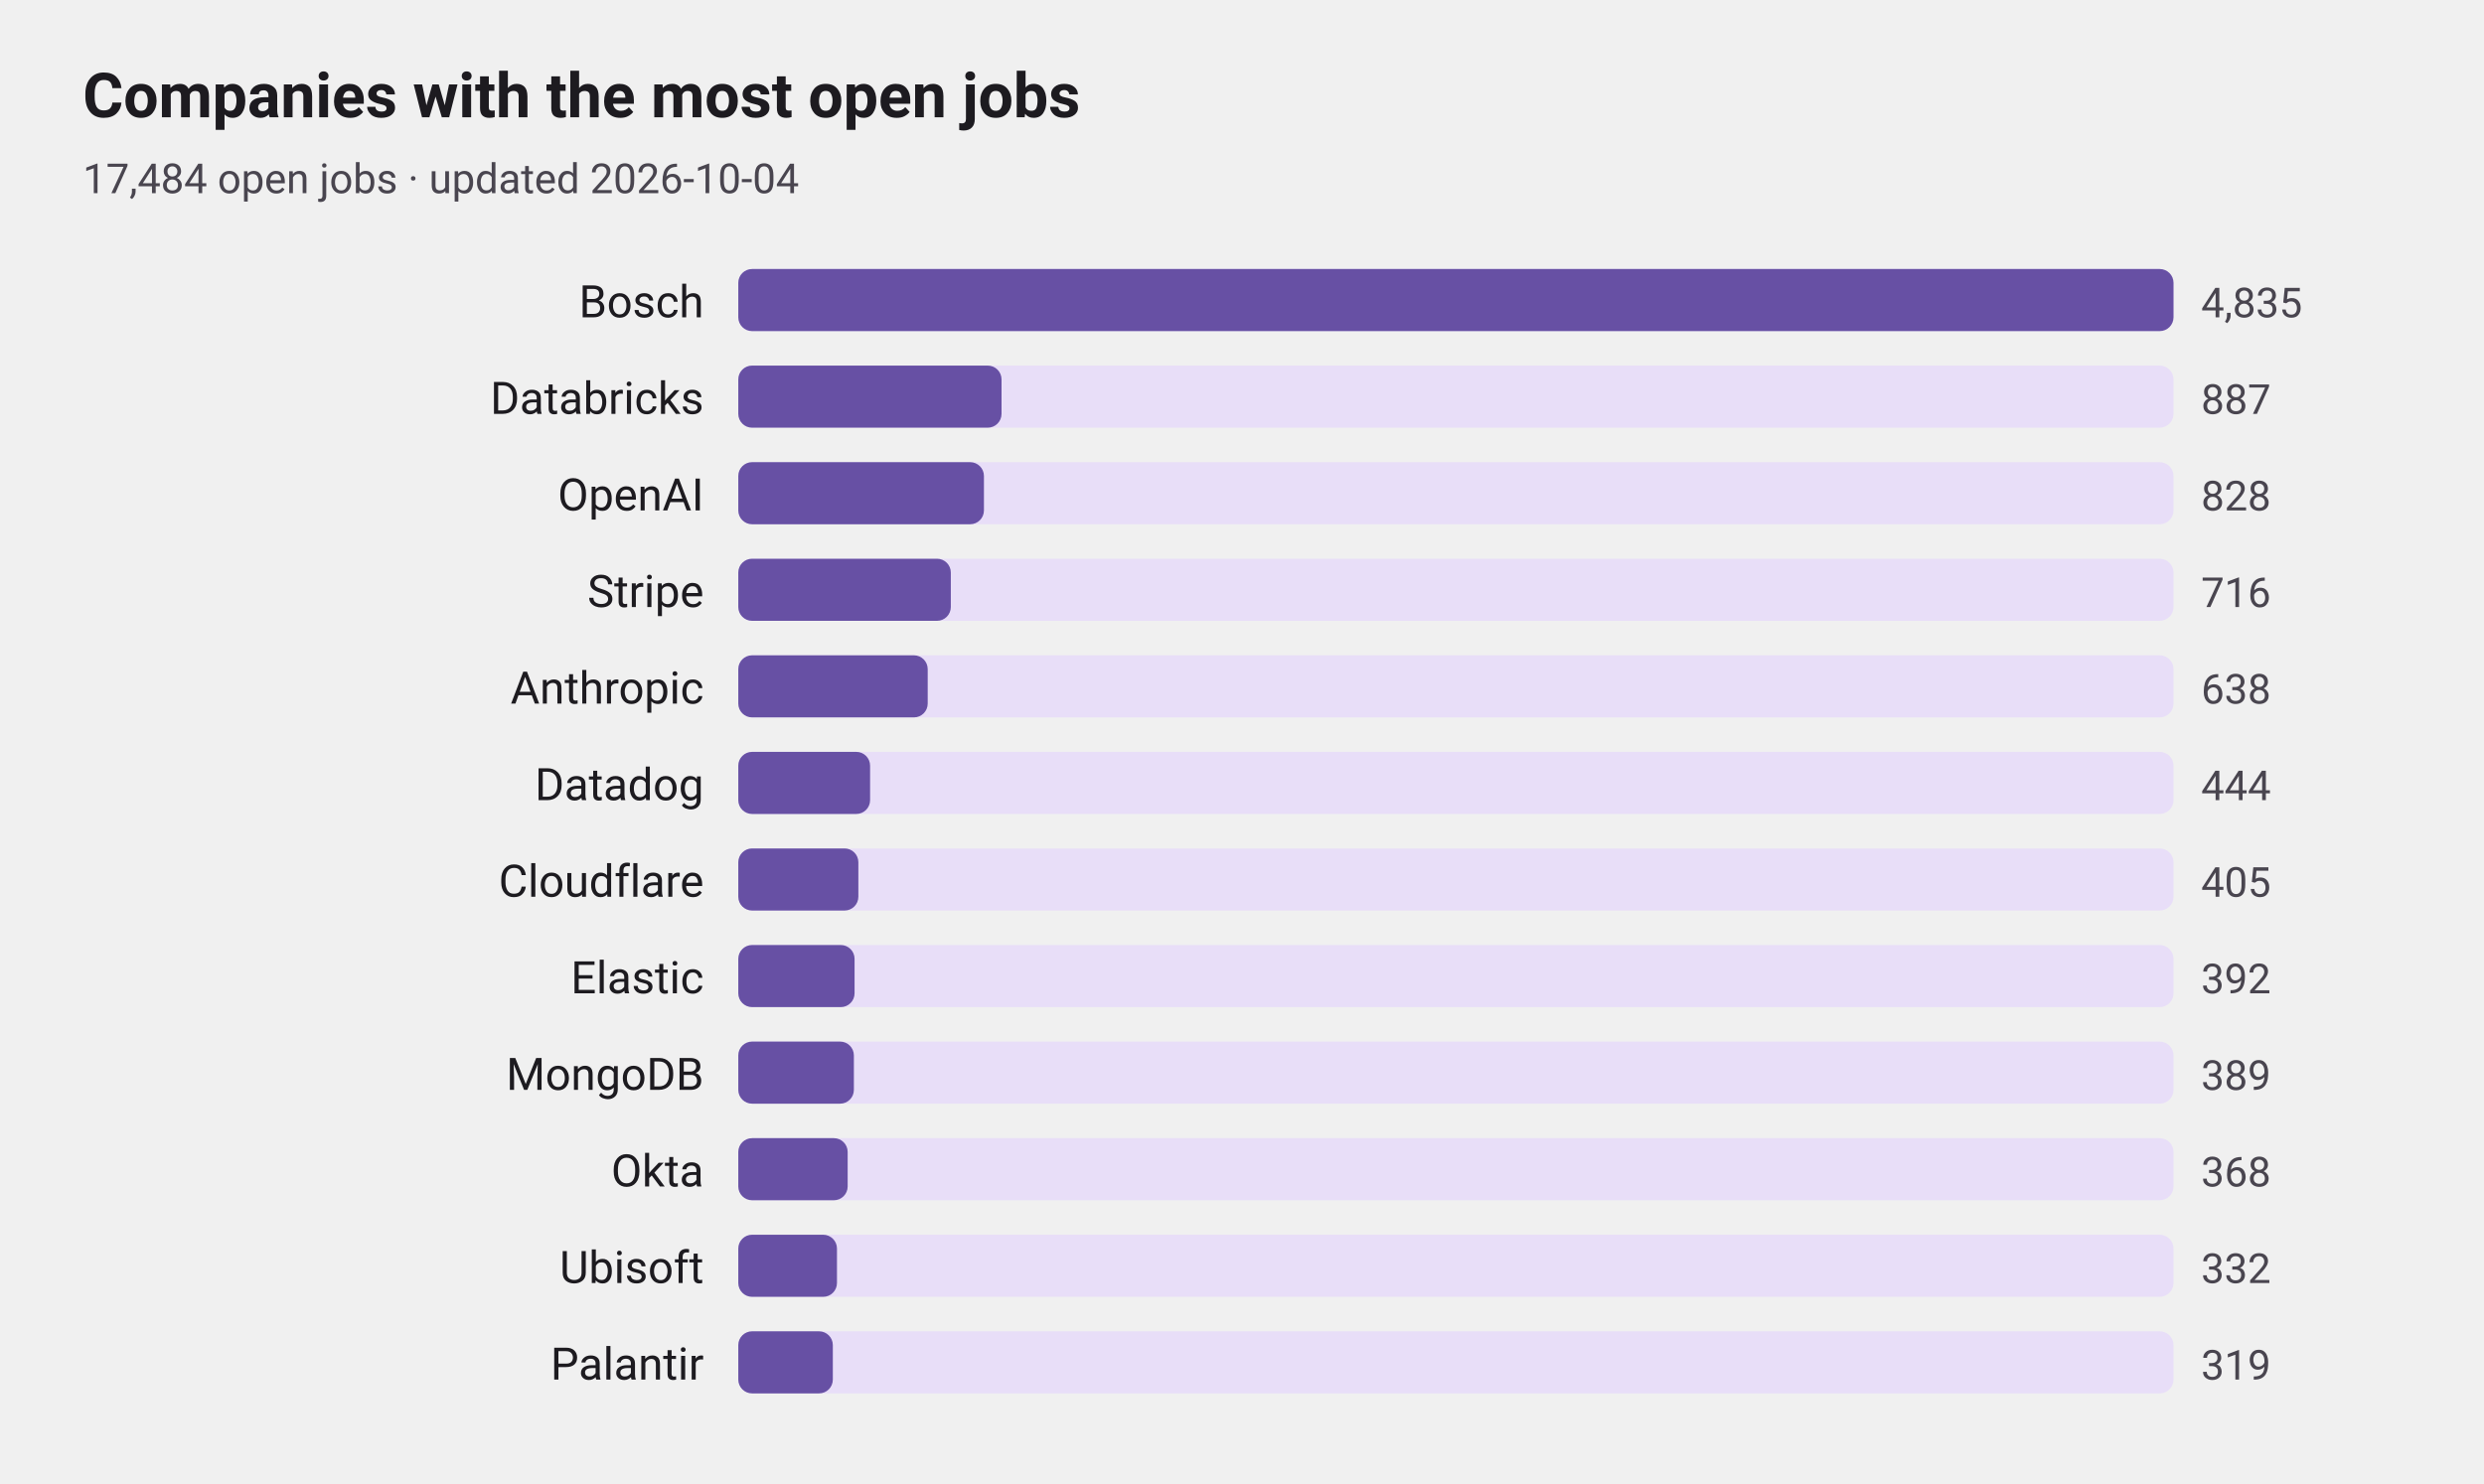
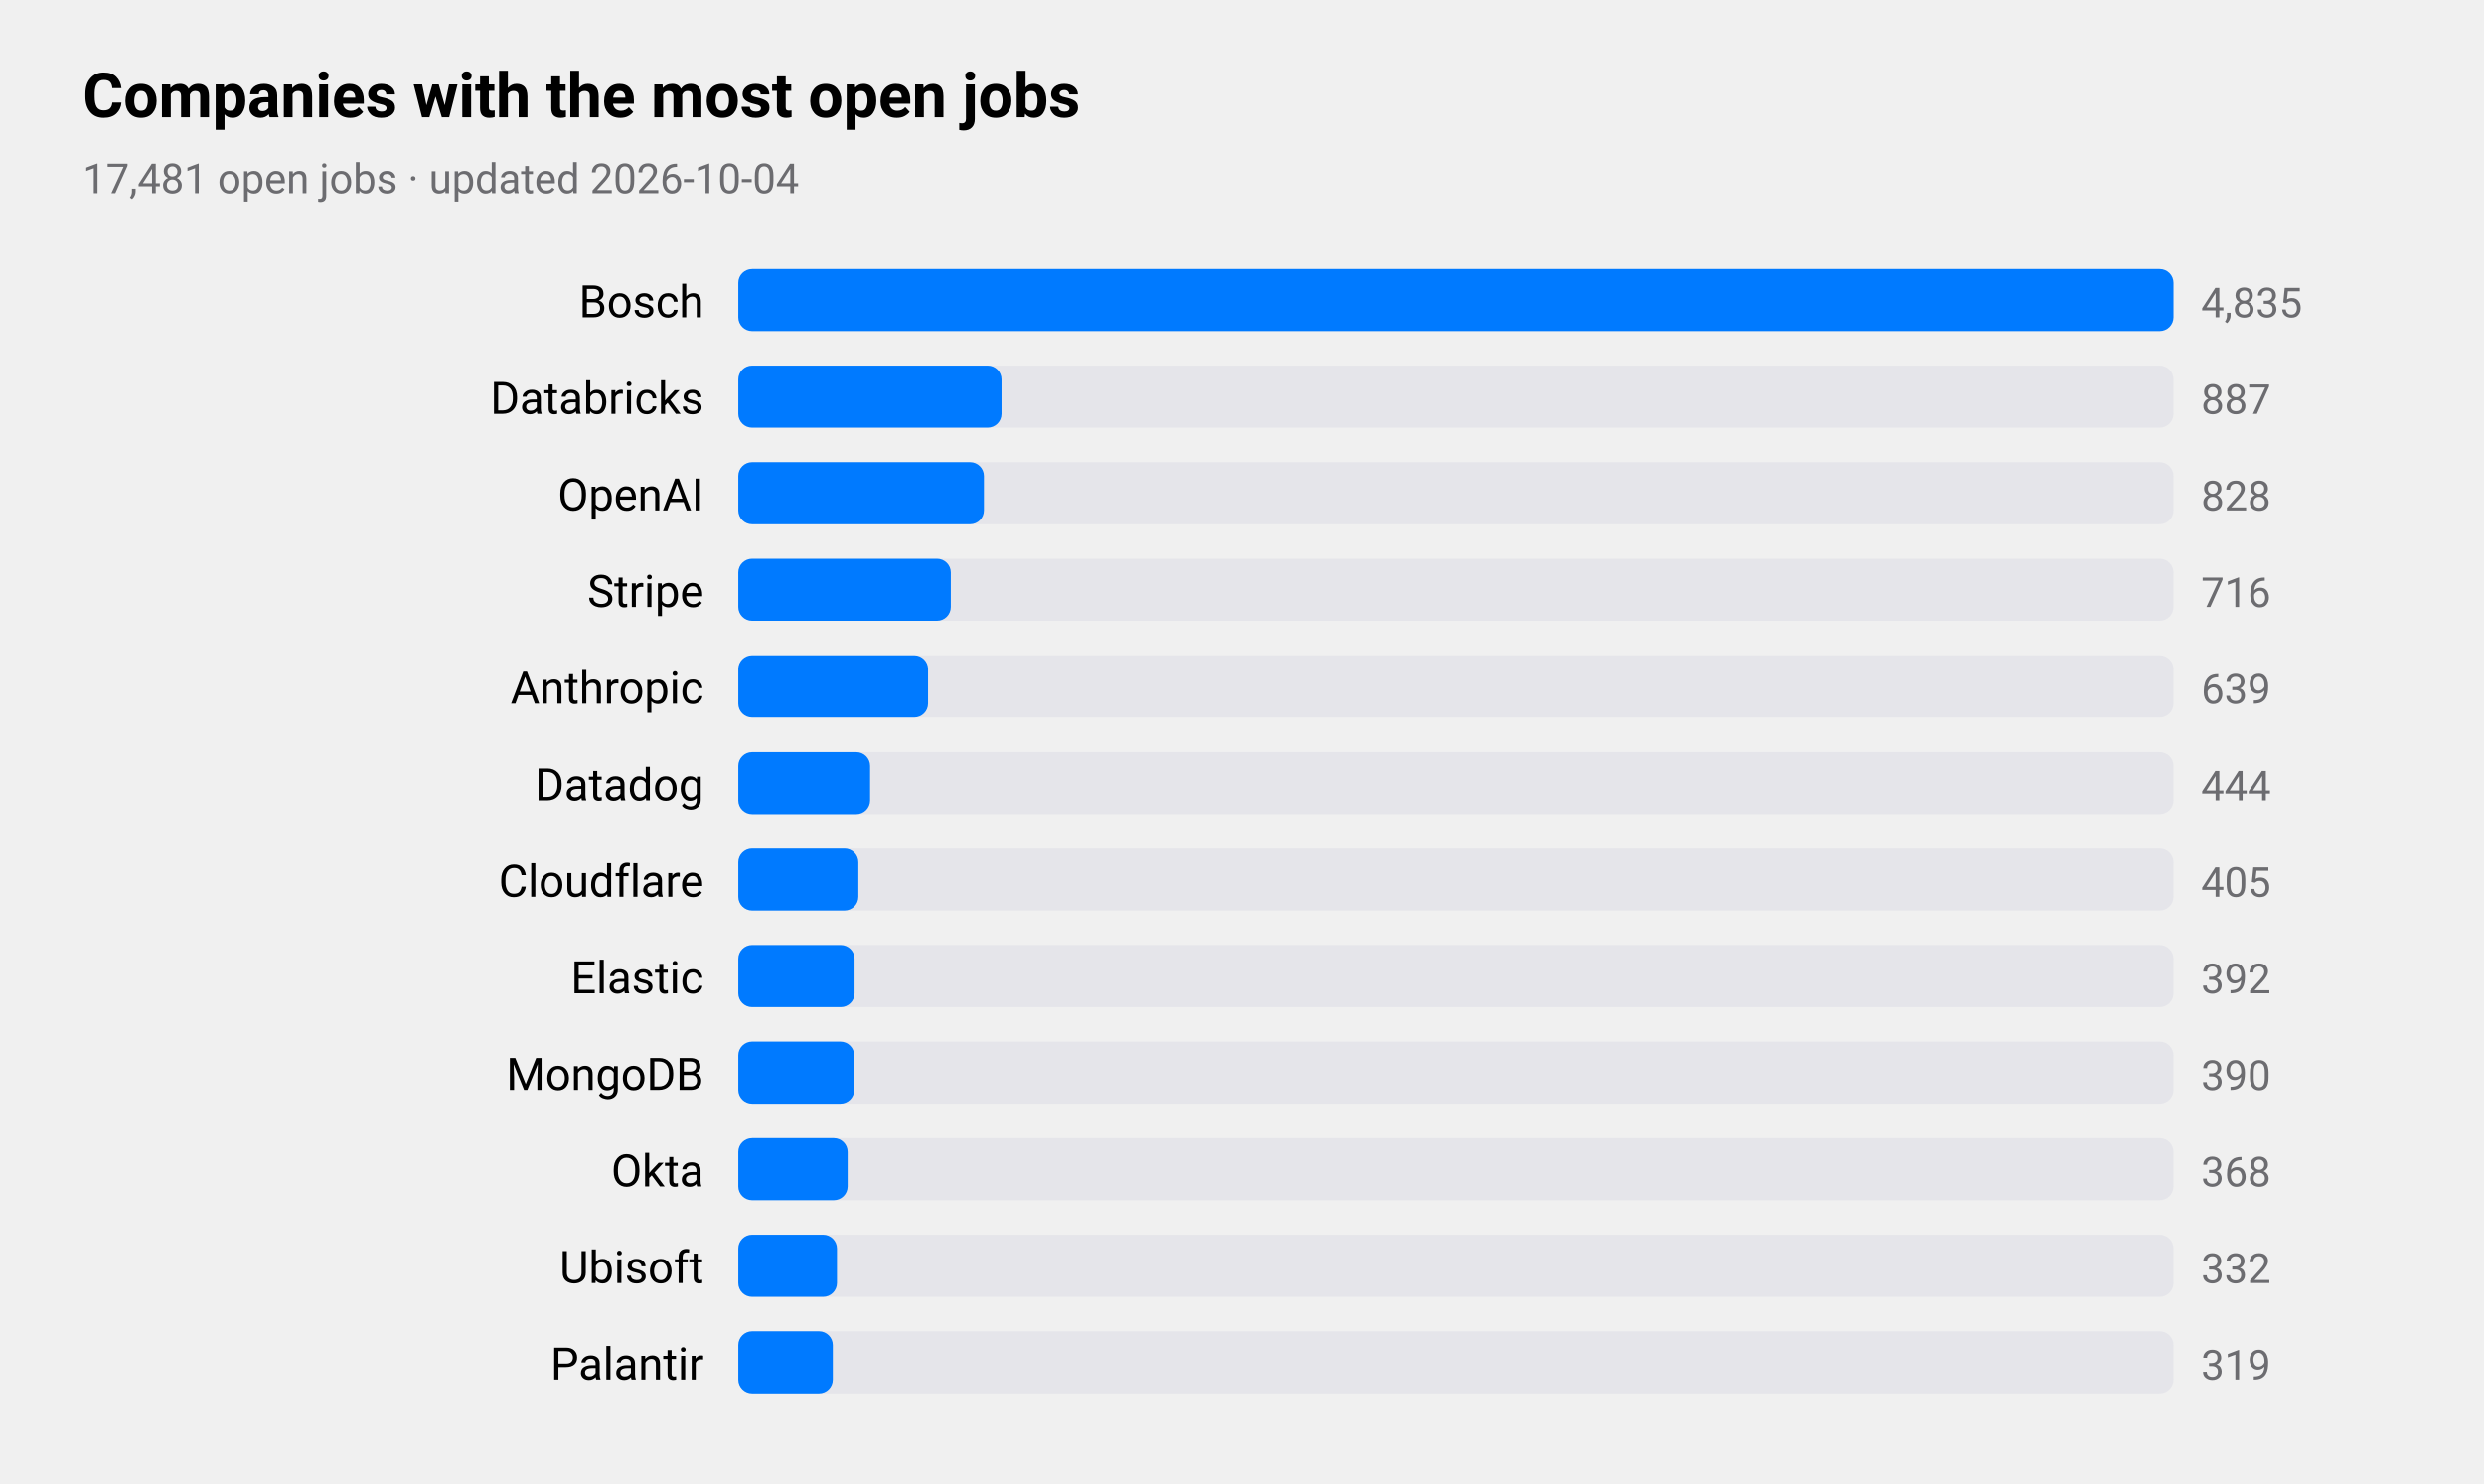
<svg xmlns="http://www.w3.org/2000/svg" viewBox="0 0 720 430" width="720" height="430" role="img" aria-label="Companies with the most open jobs">
  <style>
- text{font-family:system-ui,-apple-system,"Segoe UI",Roboto,sans-serif;fill:#1d1b20}
- .sub,.val,.axis{fill:#49454f}.bar{fill:#6750a4}.track{fill:#e8def8}.grid{stroke:#cac4d0}
- .l1{fill:none;stroke:#6750a4;stroke-width:2.5}.d1{fill:#6750a4}.l2{fill:none;stroke:#e08a1e;stroke-width:2.5}.d2{fill:#e08a1e}
- @media(prefers-color-scheme:dark){text{fill:#e6e0e9}.sub,.val,.axis{fill:#cac4d0}.bar{fill:#d0bcff}.track{fill:#2b2930}.grid{stroke:#49454f}
- .l1{stroke:#d0bcff}.d1{fill:#d0bcff}.l2{stroke:#ffb95c}.d2{fill:#ffb95c}}
+ text{font-family:-apple-system,BlinkMacSystemFont,"SF Pro Text","Helvetica Neue","Segoe UI",Roboto,sans-serif;fill:#000}
+ .sub,.val,.axis{fill:#6c6c70}.bar{fill:#007aff}.track{fill:#e5e5ea}.grid{stroke:#d1d1d6}
+ .l1{fill:none;stroke:#007aff;stroke-width:2.5}.d1{fill:#007aff}.l2{fill:none;stroke:#ff9500;stroke-width:2.5}.d2{fill:#ff9500}
+ @media(prefers-color-scheme:dark){text{fill:#fff}.sub,.val,.axis{fill:#98989d}.bar{fill:#0a84ff}.track{fill:#2c2c2e}.grid{stroke:#38383a}
+ .l1{stroke:#0a84ff}.d1{fill:#0a84ff}.l2{stroke:#ff9f0a}.d2{fill:#ff9f0a}}
</style>
  <text x="24" y="34" font-size="18" font-weight="600">Companies with the most open jobs</text>
-   <text class="sub" x="24" y="56" font-size="12">17,484 open jobs · updated 2026-10-04</text>
+   <text class="sub" x="24" y="56" font-size="12">17,481 open jobs · updated 2026-10-04</text>
  <text x="204" y="92" font-size="13" text-anchor="end">Bosch</text>
  <rect class="track" x="214" y="78" width="416" height="18" rx="4" />
  <rect class="bar" x="214" y="78" width="416.0" height="18" rx="4" />
  <text class="val" x="638" y="92" font-size="12">4,835</text>
  <text x="204" y="120" font-size="13" text-anchor="end">Databricks</text>
  <rect class="track" x="214" y="106" width="416" height="18" rx="4" />
  <rect class="bar" x="214" y="106" width="76.3" height="18" rx="4" />
  <text class="val" x="638" y="120" font-size="12">887</text>
  <text x="204" y="148" font-size="13" text-anchor="end">OpenAI</text>
  <rect class="track" x="214" y="134" width="416" height="18" rx="4" />
  <rect class="bar" x="214" y="134" width="71.2" height="18" rx="4" />
  <text class="val" x="638" y="148" font-size="12">828</text>
  <text x="204" y="176" font-size="13" text-anchor="end">Stripe</text>
  <rect class="track" x="214" y="162" width="416" height="18" rx="4" />
  <rect class="bar" x="214" y="162" width="61.6" height="18" rx="4" />
  <text class="val" x="638" y="176" font-size="12">716</text>
  <text x="204" y="204" font-size="13" text-anchor="end">Anthropic</text>
  <rect class="track" x="214" y="190" width="416" height="18" rx="4" />
-   <rect class="bar" x="214" y="190" width="54.9" height="18" rx="4" />
-   <text class="val" x="638" y="204" font-size="12">638</text>
+   <rect class="bar" x="214" y="190" width="55.0" height="18" rx="4" />
+   <text class="val" x="638" y="204" font-size="12">639</text>
  <text x="204" y="232" font-size="13" text-anchor="end">Datadog</text>
  <rect class="track" x="214" y="218" width="416" height="18" rx="4" />
  <rect class="bar" x="214" y="218" width="38.2" height="18" rx="4" />
  <text class="val" x="638" y="232" font-size="12">444</text>
  <text x="204" y="260" font-size="13" text-anchor="end">Cloudflare</text>
  <rect class="track" x="214" y="246" width="416" height="18" rx="4" />
  <rect class="bar" x="214" y="246" width="34.8" height="18" rx="4" />
  <text class="val" x="638" y="260" font-size="12">405</text>
  <text x="204" y="288" font-size="13" text-anchor="end">Elastic</text>
  <rect class="track" x="214" y="274" width="416" height="18" rx="4" />
  <rect class="bar" x="214" y="274" width="33.7" height="18" rx="4" />
  <text class="val" x="638" y="288" font-size="12">392</text>
  <text x="204" y="316" font-size="13" text-anchor="end">MongoDB</text>
  <rect class="track" x="214" y="302" width="416" height="18" rx="4" />
-   <rect class="bar" x="214" y="302" width="33.5" height="18" rx="4" />
-   <text class="val" x="638" y="316" font-size="12">389</text>
+   <rect class="bar" x="214" y="302" width="33.6" height="18" rx="4" />
+   <text class="val" x="638" y="316" font-size="12">390</text>
  <text x="204" y="344" font-size="13" text-anchor="end">Okta</text>
  <rect class="track" x="214" y="330" width="416" height="18" rx="4" />
  <rect class="bar" x="214" y="330" width="31.7" height="18" rx="4" />
  <text class="val" x="638" y="344" font-size="12">368</text>
  <text x="204" y="372" font-size="13" text-anchor="end">Ubisoft</text>
  <rect class="track" x="214" y="358" width="416" height="18" rx="4" />
  <rect class="bar" x="214" y="358" width="28.6" height="18" rx="4" />
  <text class="val" x="638" y="372" font-size="12">332</text>
  <text x="204" y="400" font-size="13" text-anchor="end">Palantir</text>
  <rect class="track" x="214" y="386" width="416" height="18" rx="4" />
  <rect class="bar" x="214" y="386" width="27.4" height="18" rx="4" />
  <text class="val" x="638" y="400" font-size="12">319</text>
</svg>
